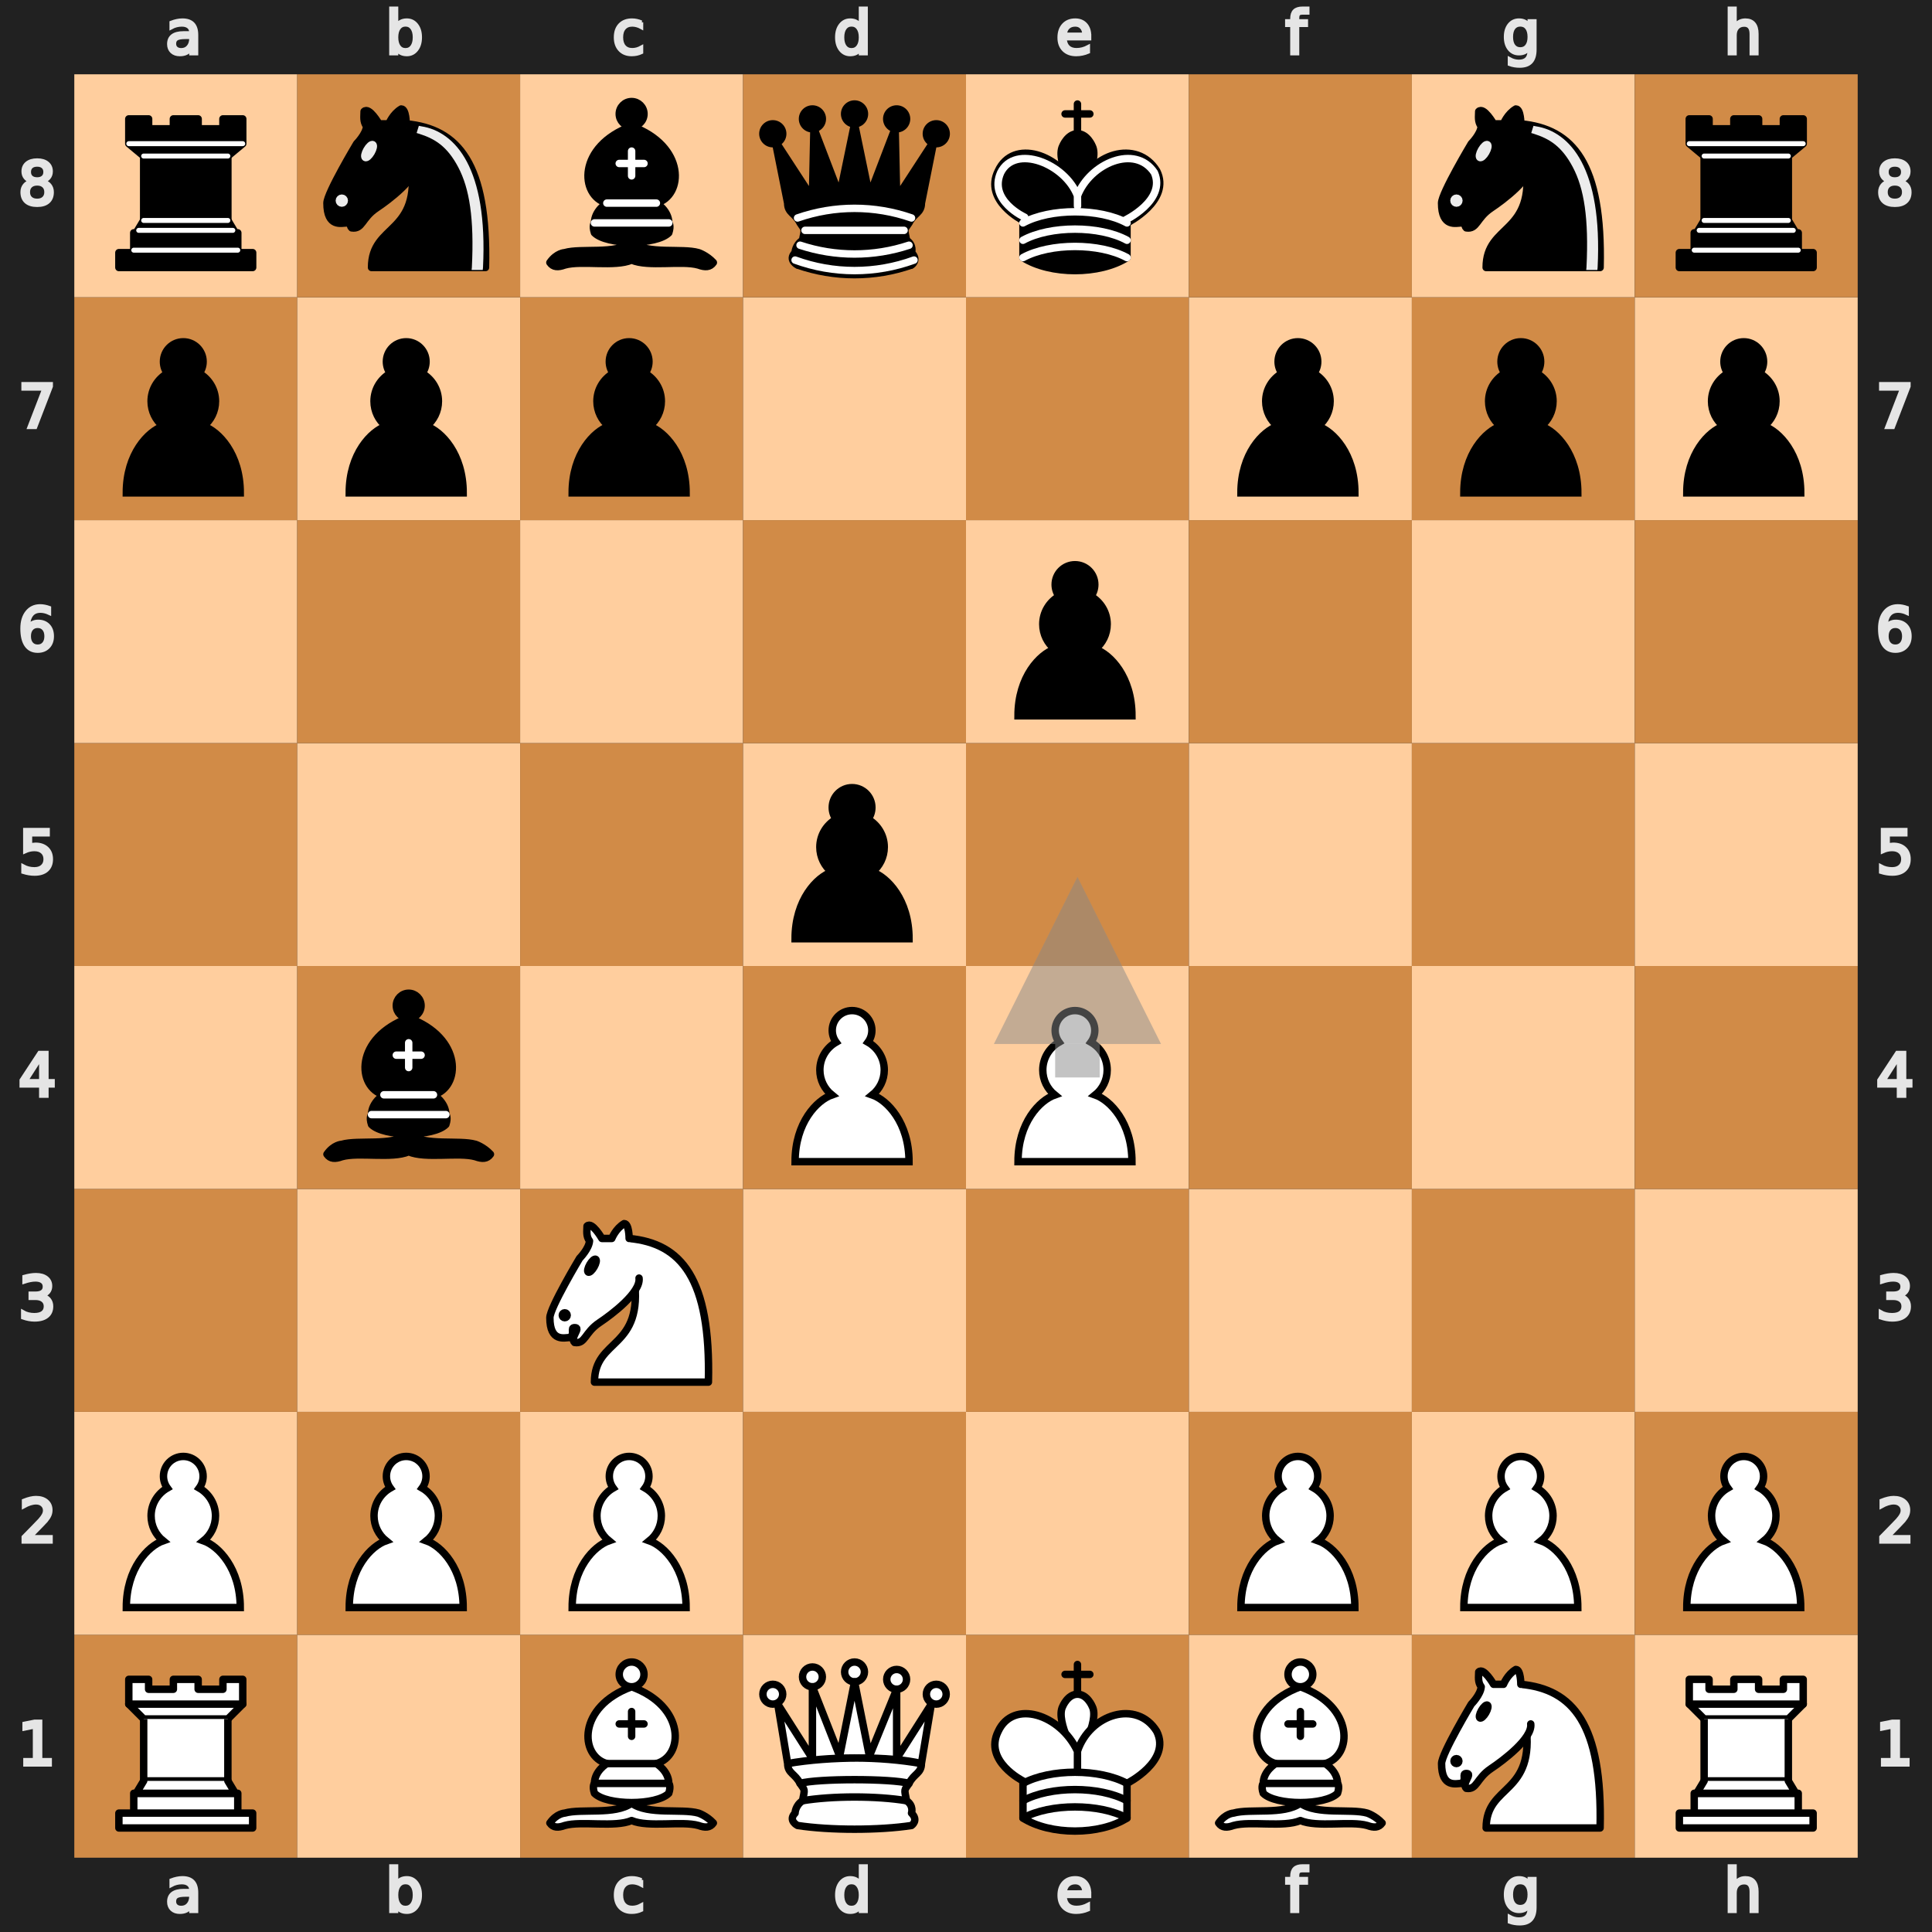
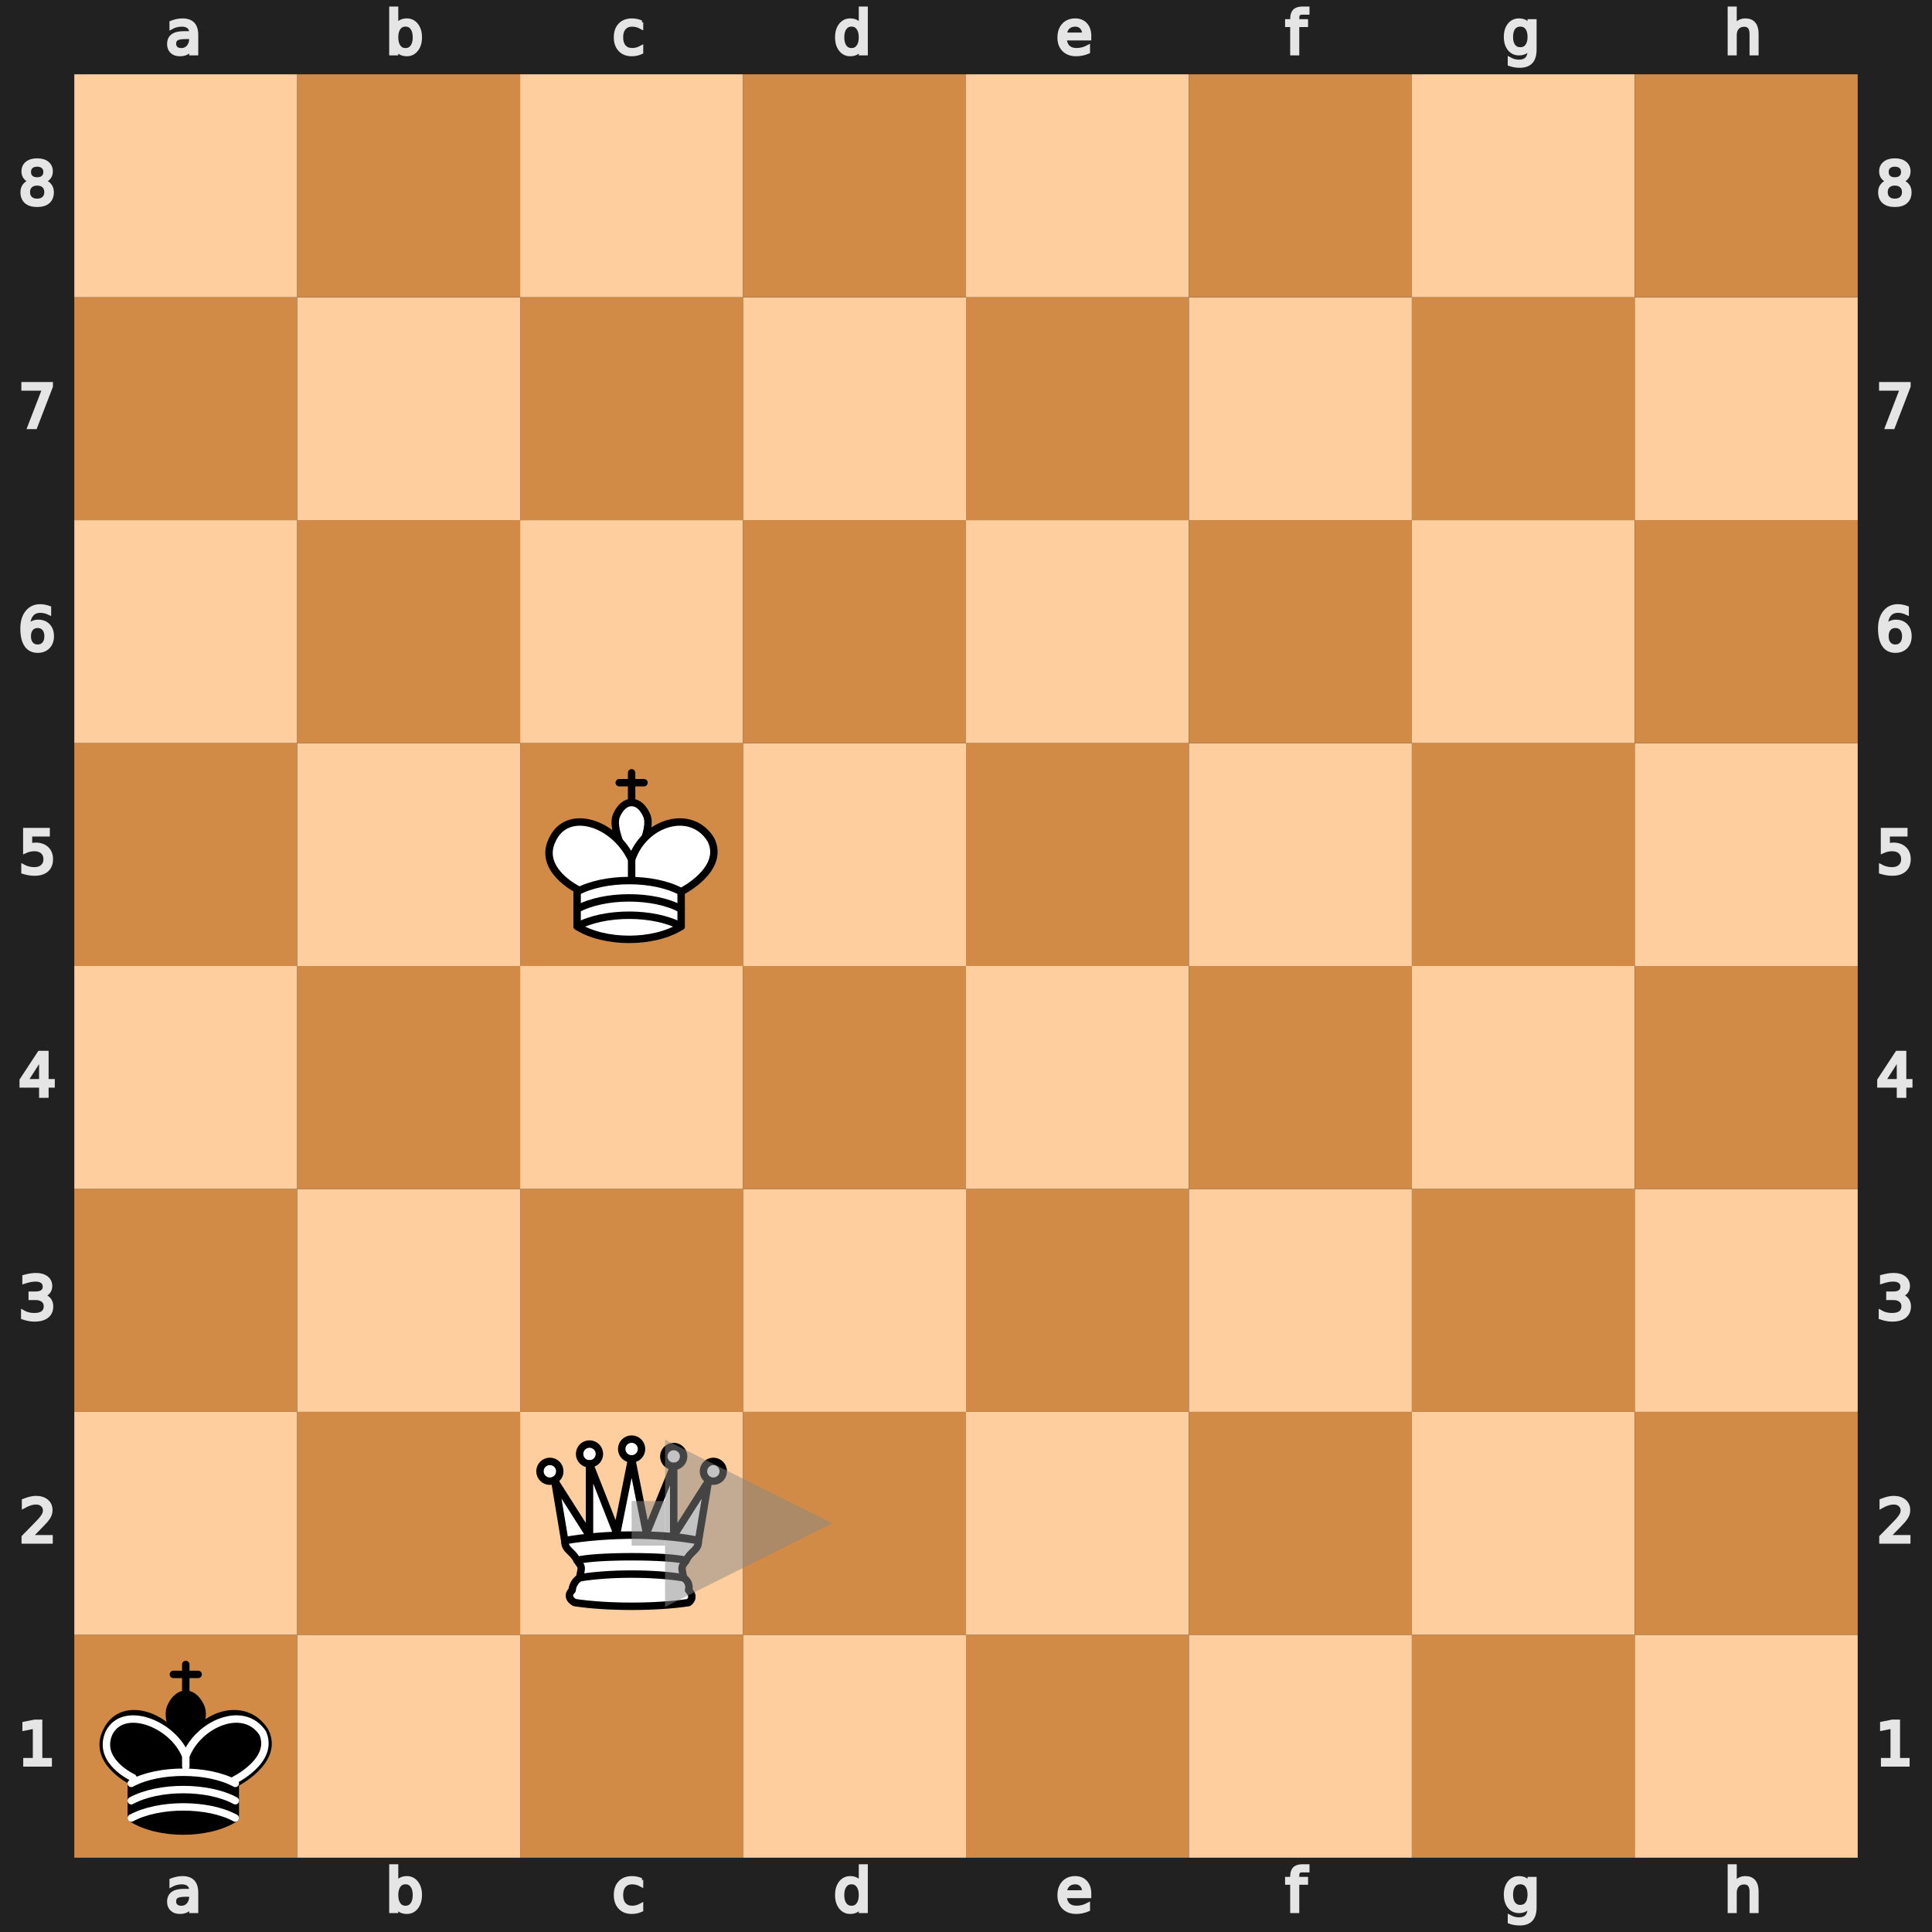
<svg xmlns="http://www.w3.org/2000/svg" xmlns:xlink="http://www.w3.org/1999/xlink" version="1.1" viewBox="0 0 390 390" width="700" height="700">
  <defs>
-     <g id="white-pawn" class="white pawn">
-       <path d="M22 9c-2.21 0-4 1.79-4 4 0 .89.29 1.71.78 2.38-1.95 1.12-3.28 3.21-3.28 5.62 0 2.03.94 3.84 2.41 5.03-3 1.06-7.41 5.55-7.41 13.47h23c0-7.92-4.41-12.41-7.41-13.47 1.47-1.19 2.41-3 2.41-5.03 0-2.41-1.33-4.5-3.28-5.62.49-.67.78-1.49.78-2.38 0-2.21-1.79-4-4-4z" fill="#fff" stroke="#000" stroke-width="1.5" stroke-linecap="round" />
-     </g>
-     <g id="white-knight" class="white knight" fill="none" fill-rule="evenodd" stroke="#000" stroke-width="1.5" stroke-linecap="round" stroke-linejoin="round">
-       <path d="M 22,10 C 32.5,11 38.5,18 38,39 L 15,39 C 15,30 25,32.5 23,18" style="fill:#ffffff; stroke:#000000;" />
-       <path d="M 24,18 C 24.38,20.91 18.45,25.37 16,27 C 13,29 13.18,31.34 11,31 C 9.958,30.06 12.41,27.96 11,28 C 10,28 11.19,29.23 10,30 C 9,30 5.997,31 6,26 C 6,24 12,14 12,14 C 12,14 13.89,12.1 14,10.5 C 13.27,9.506 13.5,8.5 13.5,7.5 C 14.5,6.5 16.5,10 16.5,10 L 18.5,10 C 18.5,10 19.28,8.008 21,7 C 22,7 22,10 22,10" style="fill:#ffffff; stroke:#000000;" />
-       <path d="M 9.5 25.5 A 0.5 0.5 0 1 1 8.5,25.5 A 0.5 0.5 0 1 1 9.5 25.5 z" style="fill:#000000; stroke:#000000;" />
-       <path d="M 15 15.5 A 0.5 1.5 0 1 1 14,15.5 A 0.5 1.5 0 1 1 15 15.5 z" transform="matrix(0.866,0.5,-0.5,0.866,9.693,-5.173)" style="fill:#000000; stroke:#000000;" />
-     </g>
-     <g id="white-bishop" class="white bishop" fill="none" fill-rule="evenodd" stroke="#000" stroke-width="1.5" stroke-linecap="round" stroke-linejoin="round">
-       <g fill="#fff" stroke-linecap="butt">
-         <path d="M9 36c3.39-.97 10.11.43 13.5-2 3.39 2.43 10.11 1.03 13.5 2 0 0 1.65.54 3 2-.68.97-1.65.99-3 .5-3.39-.97-10.11.46-13.5-1-3.39 1.46-10.11.03-13.5 1-1.354.49-2.323.47-3-.5 1.354-1.94 3-2 3-2zM15 32c2.5 2.5 12.5 2.5 15 0 .5-1.5 0-2 0-2 0-2.5-2.5-4-2.5-4 5.5-1.5 6-11.5-5-15.5-11 4-10.5 14-5 15.5 0 0-2.5 1.5-2.5 4 0 0-.5.5 0 2zM25 8a2.5 2.5 0 1 1-5 0 2.5 2.5 0 1 1 5 0z" />
-       </g>
-       <path d="M17.5 26h10M15 30h15m-7.5-14.5v5M20 18h5" stroke-linejoin="miter" />
-     </g>
-     <g id="white-rook" class="white rook" fill="#fff" fill-rule="evenodd" stroke="#000" stroke-width="1.5" stroke-linecap="round" stroke-linejoin="round">
-       <path d="M9 39h27v-3H9v3zM12 36v-4h21v4H12zM11 14V9h4v2h5V9h5v2h5V9h4v5" stroke-linecap="butt" />
-       <path d="M34 14l-3 3H14l-3-3" />
-       <path d="M31 17v12.5H14V17" stroke-linecap="butt" stroke-linejoin="miter" />
-       <path d="M31 29.5l1.5 2.5h-20l1.5-2.5" />
-       <path d="M11 14h23" fill="none" stroke-linejoin="miter" />
-     </g>
    <g id="white-queen" class="white queen" fill="#fff" fill-rule="evenodd" stroke="#000" stroke-width="1.5" stroke-linecap="round" stroke-linejoin="round">
      <path d="M8 12a2 2 0 1 1-4 0 2 2 0 1 1 4 0zM24.5 7.5a2 2 0 1 1-4 0 2 2 0 1 1 4 0zM41 12a2 2 0 1 1-4 0 2 2 0 1 1 4 0zM16 8.5a2 2 0 1 1-4 0 2 2 0 1 1 4 0zM33 9a2 2 0 1 1-4 0 2 2 0 1 1 4 0z" />
      <path d="M9 26c8.5-1.5 21-1.5 27 0l2-12-7 11V11l-5.5 13.5-3-15-3 15-5.5-14V25L7 14l2 12zM9 26c0 2 1.5 2 2.5 4 1 1.5 1 1 .5 3.5-1.5 1-1.5 2.5-1.5 2.5-1.5 1.5.5 2.5.5 2.5 6.5 1 16.5 1 23 0 0 0 1.5-1 0-2.5 0 0 .5-1.5-1-2.5-.5-2.5-.5-2 .5-3.5 1-2 2.5-2 2.5-4-8.5-1.5-18.5-1.5-27 0z" stroke-linecap="butt" />
      <path d="M11.5 30c3.5-1 18.5-1 22 0M12 33.5c6-1 15-1 21 0" fill="none" />
    </g>
    <g id="white-king" class="white king" fill="none" fill-rule="evenodd" stroke="#000" stroke-width="1.5" stroke-linecap="round" stroke-linejoin="round">
      <path d="M22.5 11.63V6M20 8h5" stroke-linejoin="miter" />
      <path d="M22.5 25s4.5-7.5 3-10.5c0 0-1-2.5-3-2.5s-3 2.5-3 2.5c-1.5 3 3 10.5 3 10.5" fill="#fff" stroke-linecap="butt" stroke-linejoin="miter" />
      <path d="M11.5 37c5.5 3.5 15.5 3.5 21 0v-7s9-4.5 6-10.5c-4-6.5-13.5-3.5-16 4V27v-3.5c-3.5-7.5-13-10.5-16-4-3 6 5 10 5 10V37z" fill="#fff" />
      <path d="M11.5 30c5.5-3 15.5-3 21 0m-21 3.5c5.5-3 15.5-3 21 0m-21 3.5c5.5-3 15.5-3 21 0" />
    </g>
-     <g id="black-pawn" class="black pawn">
-       <path d="M22 9c-2.21 0-4 1.79-4 4 0 .89.29 1.71.78 2.38-1.95 1.12-3.28 3.21-3.28 5.62 0 2.03.94 3.84 2.41 5.03-3 1.06-7.41 5.55-7.41 13.47h23c0-7.92-4.41-12.41-7.41-13.47 1.47-1.19 2.41-3 2.41-5.03 0-2.41-1.33-4.5-3.28-5.62.49-.67.78-1.49.78-2.38 0-2.21-1.79-4-4-4z" stroke="#000" stroke-width="1.5" stroke-linecap="round" />
-     </g>
-     <g id="black-knight" class="black knight" fill="none" fill-rule="evenodd" stroke="#000" stroke-width="1.5" stroke-linecap="round" stroke-linejoin="round">
-       <path d="M 22,10 C 32.5,11 38.5,18 38,39 L 15,39 C 15,30 25,32.5 23,18" style="fill:#000000; stroke:#000000;" />
-       <path d="M 24,18 C 24.38,20.91 18.45,25.37 16,27 C 13,29 13.18,31.34 11,31 C 9.958,30.06 12.41,27.96 11,28 C 10,28 11.19,29.23 10,30 C 9,30 5.997,31 6,26 C 6,24 12,14 12,14 C 12,14 13.89,12.1 14,10.5 C 13.27,9.506 13.5,8.5 13.5,7.5 C 14.5,6.5 16.5,10 16.5,10 L 18.5,10 C 18.5,10 19.28,8.008 21,7 C 22,7 22,10 22,10" style="fill:#000000; stroke:#000000;" />
-       <path d="M 9.5 25.5 A 0.5 0.5 0 1 1 8.5,25.5 A 0.5 0.5 0 1 1 9.5 25.5 z" style="fill:#ececec; stroke:#ececec;" />
-       <path d="M 15 15.5 A 0.5 1.5 0 1 1 14,15.5 A 0.5 1.5 0 1 1 15 15.5 z" transform="matrix(0.866,0.5,-0.5,0.866,9.693,-5.173)" style="fill:#ececec; stroke:#ececec;" />
-       <path d="M 24.55,10.4 L 24.1,11.85 L 24.6,12 C 27.75,13 30.25,14.49 32.5,18.75 C 34.75,23.01 35.75,29.06 35.25,39 L 35.2,39.5 L 37.45,39.5 L 37.5,39 C 38,28.94 36.62,22.15 34.25,17.66 C 31.88,13.17 28.46,11.02 25.06,10.5 L 24.55,10.4 z " style="fill:#ececec; stroke:none;" />
-     </g>
-     <g id="black-bishop" class="black bishop" fill="none" fill-rule="evenodd" stroke="#000" stroke-width="1.5" stroke-linecap="round" stroke-linejoin="round">
-       <path d="M9 36c3.39-.97 10.11.43 13.5-2 3.39 2.43 10.11 1.03 13.5 2 0 0 1.65.54 3 2-.68.97-1.65.99-3 .5-3.39-.97-10.11.46-13.5-1-3.39 1.46-10.11.03-13.5 1-1.354.49-2.323.47-3-.5 1.354-1.94 3-2 3-2zm6-4c2.5 2.5 12.5 2.5 15 0 .5-1.5 0-2 0-2 0-2.5-2.5-4-2.5-4 5.5-1.5 6-11.5-5-15.5-11 4-10.5 14-5 15.5 0 0-2.5 1.5-2.5 4 0 0-.5.5 0 2zM25 8a2.5 2.5 0 1 1-5 0 2.5 2.5 0 1 1 5 0z" fill="#000" stroke-linecap="butt" />
-       <path d="M17.5 26h10M15 30h15m-7.5-14.5v5M20 18h5" stroke="#fff" stroke-linejoin="miter" />
-     </g>
-     <g id="black-rook" class="black rook" fill="#000" fill-rule="evenodd" stroke="#000" stroke-width="1.5" stroke-linecap="round" stroke-linejoin="round">
-       <path d="M9 39h27v-3H9v3zM12.5 32l1.5-2.5h17l1.5 2.5h-20zM12 36v-4h21v4H12z" stroke-linecap="butt" />
-       <path d="M14 29.5v-13h17v13H14z" stroke-linecap="butt" stroke-linejoin="miter" />
-       <path d="M14 16.5L11 14h23l-3 2.5H14zM11 14V9h4v2h5V9h5v2h5V9h4v5H11z" stroke-linecap="butt" />
-       <path d="M12 35.5h21M13 31.5h19M14 29.5h17M14 16.5h17M11 14h23" fill="none" stroke="#fff" stroke-width="1" stroke-linejoin="miter" />
-     </g>
-     <g id="black-queen" class="black queen" fill="#000" fill-rule="evenodd" stroke="#000" stroke-width="1.5" stroke-linecap="round" stroke-linejoin="round">
-       <g fill="#000" stroke="none">
-         <circle cx="6" cy="12" r="2.75" />
-         <circle cx="14" cy="9" r="2.75" />
-         <circle cx="22.5" cy="8" r="2.75" />
-         <circle cx="31" cy="9" r="2.75" />
-         <circle cx="39" cy="12" r="2.75" />
-       </g>
-       <path d="M9 26c8.5-1.5 21-1.5 27 0l2.5-12.5L31 25l-.3-14.1-5.2 13.6-3-14.5-3 14.5-5.2-13.6L14 25 6.5 13.5 9 26zM9 26c0 2 1.5 2 2.5 4 1 1.5 1 1 .5 3.5-1.5 1-1.5 2.5-1.5 2.5-1.5 1.5.5 2.5.5 2.5 6.5 1 16.5 1 23 0 0 0 1.5-1 0-2.5 0 0 .5-1.5-1-2.5-.5-2.5-.5-2 .5-3.5 1-2 2.5-2 2.5-4-8.5-1.5-18.5-1.5-27 0z" stroke-linecap="butt" />
-       <path d="M11 38.5a35 35 1 0 0 23 0" fill="none" stroke-linecap="butt" />
-       <path d="M11 29a35 35 1 0 1 23 0M12.5 31.5h20M11.5 34.5a35 35 1 0 0 22 0M10.5 37.5a35 35 1 0 0 24 0" fill="none" stroke="#fff" />
-     </g>
    <g id="black-king" class="black king" fill="none" fill-rule="evenodd" stroke="#000" stroke-width="1.5" stroke-linecap="round" stroke-linejoin="round">
      <path d="M22.5 11.63V6" stroke-linejoin="miter" />
      <path d="M22.5 25s4.5-7.5 3-10.5c0 0-1-2.5-3-2.5s-3 2.5-3 2.5c-1.5 3 3 10.5 3 10.5" fill="#000" stroke-linecap="butt" stroke-linejoin="miter" />
      <path d="M11.5 37c5.5 3.5 15.5 3.5 21 0v-7s9-4.5 6-10.5c-4-6.5-13.5-3.5-16 4V27v-3.5c-3.5-7.5-13-10.5-16-4-3 6 5 10 5 10V37z" fill="#000" />
      <path d="M20 8h5" stroke-linejoin="miter" />
      <path d="M32 29.5s8.5-4 6.03-9.65C34.15 14 25 18 22.5 24.5l.01 2.1-.01-2.1C20 18 9.906 14 6.997 19.85c-2.497 5.65 4.853 9 4.853 9M11.5 30c5.5-3 15.5-3 21 0m-21 3.5c5.5-3 15.5-3 21 0m-21 3.5c5.5-3 15.5-3 21 0" stroke="#fff" />
    </g>
  </defs>
  <rect x="0" y="0" width="390" height="390" fill="#212121" />
  <rect x="15" y="330" width="45" height="45" class="square dark a1" stroke="none" fill="#d18b47" />
-   <use xlink:href="#white-rook" transform="translate(15, 330)" />
+   <use xlink:href="#black-king" transform="translate(15, 330)" />
  <rect x="60" y="330" width="45" height="45" class="square light b1" stroke="none" fill="#ffce9e" />
  <rect x="105" y="330" width="45" height="45" class="square dark c1" stroke="none" fill="#d18b47" />
-   <use xlink:href="#white-bishop" transform="translate(105, 330)" />
  <rect x="150" y="330" width="45" height="45" class="square light d1" stroke="none" fill="#ffce9e" />
-   <use xlink:href="#white-queen" transform="translate(150, 330)" />
  <rect x="195" y="330" width="45" height="45" class="square dark e1" stroke="none" fill="#d18b47" />
-   <use xlink:href="#white-king" transform="translate(195, 330)" />
  <rect x="240" y="330" width="45" height="45" class="square light f1" stroke="none" fill="#ffce9e" />
-   <use xlink:href="#white-bishop" transform="translate(240, 330)" />
  <rect x="285" y="330" width="45" height="45" class="square dark g1" stroke="none" fill="#d18b47" />
-   <use xlink:href="#white-knight" transform="translate(285, 330)" />
  <rect x="330" y="330" width="45" height="45" class="square light h1" stroke="none" fill="#ffce9e" />
-   <use xlink:href="#white-rook" transform="translate(330, 330)" />
  <rect x="15" y="285" width="45" height="45" class="square light a2" stroke="none" fill="#ffce9e" />
-   <use xlink:href="#white-pawn" transform="translate(15, 285)" />
  <rect x="60" y="285" width="45" height="45" class="square dark b2" stroke="none" fill="#d18b47" />
-   <use xlink:href="#white-pawn" transform="translate(60, 285)" />
  <rect x="105" y="285" width="45" height="45" class="square light c2" stroke="none" fill="#ffce9e" />
-   <use xlink:href="#white-pawn" transform="translate(105, 285)" />
+   <use xlink:href="#white-queen" transform="translate(105, 285)" />
  <rect x="150" y="285" width="45" height="45" class="square dark d2" stroke="none" fill="#d18b47" />
  <rect x="195" y="285" width="45" height="45" class="square light e2" stroke="none" fill="#ffce9e" />
  <rect x="240" y="285" width="45" height="45" class="square dark f2" stroke="none" fill="#d18b47" />
-   <use xlink:href="#white-pawn" transform="translate(240, 285)" />
  <rect x="285" y="285" width="45" height="45" class="square light g2" stroke="none" fill="#ffce9e" />
-   <use xlink:href="#white-pawn" transform="translate(285, 285)" />
  <rect x="330" y="285" width="45" height="45" class="square dark h2" stroke="none" fill="#d18b47" />
-   <use xlink:href="#white-pawn" transform="translate(330, 285)" />
  <rect x="15" y="240" width="45" height="45" class="square dark a3" stroke="none" fill="#d18b47" />
  <rect x="60" y="240" width="45" height="45" class="square light b3" stroke="none" fill="#ffce9e" />
  <rect x="105" y="240" width="45" height="45" class="square dark c3" stroke="none" fill="#d18b47" />
-   <use xlink:href="#white-knight" transform="translate(105, 240)" />
  <rect x="150" y="240" width="45" height="45" class="square light d3" stroke="none" fill="#ffce9e" />
  <rect x="195" y="240" width="45" height="45" class="square dark e3" stroke="none" fill="#d18b47" />
  <rect x="240" y="240" width="45" height="45" class="square light f3" stroke="none" fill="#ffce9e" />
  <rect x="285" y="240" width="45" height="45" class="square dark g3" stroke="none" fill="#d18b47" />
  <rect x="330" y="240" width="45" height="45" class="square light h3" stroke="none" fill="#ffce9e" />
  <rect x="15" y="195" width="45" height="45" class="square light a4" stroke="none" fill="#ffce9e" />
  <rect x="60" y="195" width="45" height="45" class="square dark b4" stroke="none" fill="#d18b47" />
-   <use xlink:href="#black-bishop" transform="translate(60, 195)" />
  <rect x="105" y="195" width="45" height="45" class="square light c4" stroke="none" fill="#ffce9e" />
  <rect x="150" y="195" width="45" height="45" class="square dark d4" stroke="none" fill="#d18b47" />
-   <use xlink:href="#white-pawn" transform="translate(150, 195)" />
  <rect x="195" y="195" width="45" height="45" class="square light e4" stroke="none" fill="#ffce9e" />
-   <use xlink:href="#white-pawn" transform="translate(195, 195)" />
  <rect x="240" y="195" width="45" height="45" class="square dark f4" stroke="none" fill="#d18b47" />
  <rect x="285" y="195" width="45" height="45" class="square light g4" stroke="none" fill="#ffce9e" />
  <rect x="330" y="195" width="45" height="45" class="square dark h4" stroke="none" fill="#d18b47" />
  <rect x="15" y="150" width="45" height="45" class="square dark a5" stroke="none" fill="#d18b47" />
  <rect x="60" y="150" width="45" height="45" class="square light b5" stroke="none" fill="#ffce9e" />
  <rect x="105" y="150" width="45" height="45" class="square dark c5" stroke="none" fill="#d18b47" />
+   <use xlink:href="#white-king" transform="translate(105, 150)" />
  <rect x="150" y="150" width="45" height="45" class="square light d5" stroke="none" fill="#ffce9e" />
-   <use xlink:href="#black-pawn" transform="translate(150, 150)" />
  <rect x="195" y="150" width="45" height="45" class="square dark e5" stroke="none" fill="#d18b47" />
  <rect x="240" y="150" width="45" height="45" class="square light f5" stroke="none" fill="#ffce9e" />
  <rect x="285" y="150" width="45" height="45" class="square dark g5" stroke="none" fill="#d18b47" />
  <rect x="330" y="150" width="45" height="45" class="square light h5" stroke="none" fill="#ffce9e" />
  <rect x="15" y="105" width="45" height="45" class="square light a6" stroke="none" fill="#ffce9e" />
  <rect x="60" y="105" width="45" height="45" class="square dark b6" stroke="none" fill="#d18b47" />
  <rect x="105" y="105" width="45" height="45" class="square light c6" stroke="none" fill="#ffce9e" />
  <rect x="150" y="105" width="45" height="45" class="square dark d6" stroke="none" fill="#d18b47" />
  <rect x="195" y="105" width="45" height="45" class="square light e6" stroke="none" fill="#ffce9e" />
-   <use xlink:href="#black-pawn" transform="translate(195, 105)" />
  <rect x="240" y="105" width="45" height="45" class="square dark f6" stroke="none" fill="#d18b47" />
  <rect x="285" y="105" width="45" height="45" class="square light g6" stroke="none" fill="#ffce9e" />
  <rect x="330" y="105" width="45" height="45" class="square dark h6" stroke="none" fill="#d18b47" />
  <rect x="15" y="60" width="45" height="45" class="square dark a7" stroke="none" fill="#d18b47" />
-   <use xlink:href="#black-pawn" transform="translate(15, 60)" />
  <rect x="60" y="60" width="45" height="45" class="square light b7" stroke="none" fill="#ffce9e" />
-   <use xlink:href="#black-pawn" transform="translate(60, 60)" />
  <rect x="105" y="60" width="45" height="45" class="square dark c7" stroke="none" fill="#d18b47" />
-   <use xlink:href="#black-pawn" transform="translate(105, 60)" />
  <rect x="150" y="60" width="45" height="45" class="square light d7" stroke="none" fill="#ffce9e" />
  <rect x="195" y="60" width="45" height="45" class="square dark e7" stroke="none" fill="#d18b47" />
  <rect x="240" y="60" width="45" height="45" class="square light f7" stroke="none" fill="#ffce9e" />
-   <use xlink:href="#black-pawn" transform="translate(240, 60)" />
  <rect x="285" y="60" width="45" height="45" class="square dark g7" stroke="none" fill="#d18b47" />
-   <use xlink:href="#black-pawn" transform="translate(285, 60)" />
  <rect x="330" y="60" width="45" height="45" class="square light h7" stroke="none" fill="#ffce9e" />
-   <use xlink:href="#black-pawn" transform="translate(330, 60)" />
  <rect x="15" y="15" width="45" height="45" class="square light a8" stroke="none" fill="#ffce9e" />
-   <use xlink:href="#black-rook" transform="translate(15, 15)" />
  <rect x="60" y="15" width="45" height="45" class="square dark b8" stroke="none" fill="#d18b47" />
-   <use xlink:href="#black-knight" transform="translate(60, 15)" />
  <rect x="105" y="15" width="45" height="45" class="square light c8" stroke="none" fill="#ffce9e" />
-   <use xlink:href="#black-bishop" transform="translate(105, 15)" />
  <rect x="150" y="15" width="45" height="45" class="square dark d8" stroke="none" fill="#d18b47" />
-   <use xlink:href="#black-queen" transform="translate(150, 15)" />
  <rect x="195" y="15" width="45" height="45" class="square light e8" stroke="none" fill="#ffce9e" />
-   <use xlink:href="#black-king" transform="translate(195, 15)" />
  <rect x="240" y="15" width="45" height="45" class="square dark f8" stroke="none" fill="#d18b47" />
  <rect x="285" y="15" width="45" height="45" class="square light g8" stroke="none" fill="#ffce9e" />
-   <use xlink:href="#black-knight" transform="translate(285, 15)" />
  <rect x="330" y="15" width="45" height="45" class="square dark h8" stroke="none" fill="#d18b47" />
-   <use xlink:href="#black-rook" transform="translate(330, 15)" />
  <g transform="translate(20, 0) scale(0.75, 0.75)" fill="#e5e5e5" stroke="#e5e5e5">
    <path d="M23.328 10.016q-1.742 0-2.414.398-.672.398-.672 1.36 0 .765.5 1.218.508.445 1.375.445 1.196 0 1.914-.843.727-.852.727-2.258v-.32zm2.867-.594v4.992h-1.437v-1.328q-.492.797-1.227 1.18-.734.375-1.797.375-1.343 0-2.14-.75-.79-.758-.79-2.024 0-1.476.985-2.226.992-.75 2.953-.75h2.016V8.75q0-.992-.656-1.531-.649-.547-1.829-.547-.75 0-1.46.18-.711.18-1.368.539V6.062q.79-.304 1.532-.453.742-.156 1.445-.156 1.898 0 2.836.984.937.985.937 2.985z" />
  </g>
  <g transform="translate(20, 375) scale(0.75, 0.75)" fill="#e5e5e5" stroke="#e5e5e5">
    <path d="M23.328 10.016q-1.742 0-2.414.398-.672.398-.672 1.36 0 .765.5 1.218.508.445 1.375.445 1.196 0 1.914-.843.727-.852.727-2.258v-.32zm2.867-.594v4.992h-1.437v-1.328q-.492.797-1.227 1.18-.734.375-1.797.375-1.343 0-2.14-.75-.79-.758-.79-2.024 0-1.476.985-2.226.992-.75 2.953-.75h2.016V8.75q0-.992-.656-1.531-.649-.547-1.829-.547-.75 0-1.46.18-.711.18-1.368.539V6.062q.79-.304 1.532-.453.742-.156 1.445-.156 1.898 0 2.836.984.937.985.937 2.985z" />
  </g>
  <g transform="translate(65, 0) scale(0.75, 0.75)" fill="#e5e5e5" stroke="#e5e5e5">
    <path d="M24.922 10.047q0-1.586-.656-2.485-.649-.906-1.79-.906-1.14 0-1.796.906-.649.899-.649 2.485 0 1.586.649 2.492.656.898 1.797.898 1.14 0 1.789-.898.656-.906.656-2.492zm-4.89-3.055q.452-.781 1.14-1.156.695-.383 1.656-.383 1.594 0 2.586 1.266 1 1.265 1 3.328 0 2.062-1 3.328-.992 1.266-2.586 1.266-.96 0-1.656-.375-.688-.383-1.14-1.164v1.312h-1.446V2.258h1.445z" />
  </g>
  <g transform="translate(65, 375) scale(0.75, 0.75)" fill="#e5e5e5" stroke="#e5e5e5">
    <path d="M24.922 10.047q0-1.586-.656-2.485-.649-.906-1.79-.906-1.14 0-1.796.906-.649.899-.649 2.485 0 1.586.649 2.492.656.898 1.797.898 1.14 0 1.789-.898.656-.906.656-2.492zm-4.89-3.055q.452-.781 1.14-1.156.695-.383 1.656-.383 1.594 0 2.586 1.266 1 1.265 1 3.328 0 2.062-1 3.328-.992 1.266-2.586 1.266-.96 0-1.656-.375-.688-.383-1.14-1.164v1.312h-1.446V2.258h1.445z" />
  </g>
  <g transform="translate(110, 0) scale(0.75, 0.75)" fill="#e5e5e5" stroke="#e5e5e5">
    <path d="M25.96 6v1.344q-.608-.336-1.226-.5-.609-.172-1.234-.172-1.398 0-2.172.89-.773.883-.773 2.485 0 1.601.773 2.492.774.883 2.172.883.625 0 1.234-.164.618-.172 1.227-.508v1.328q-.602.281-1.25.422-.64.14-1.367.14-1.977 0-3.14-1.242-1.165-1.242-1.165-3.351 0-2.14 1.172-3.367 1.18-1.227 3.227-1.227.664 0 1.296.14.633.134 1.227.407z" />
  </g>
  <g transform="translate(110, 375) scale(0.75, 0.75)" fill="#e5e5e5" stroke="#e5e5e5">
    <path d="M25.96 6v1.344q-.608-.336-1.226-.5-.609-.172-1.234-.172-1.398 0-2.172.89-.773.883-.773 2.485 0 1.601.773 2.492.774.883 2.172.883.625 0 1.234-.164.618-.172 1.227-.508v1.328q-.602.281-1.25.422-.64.14-1.367.14-1.977 0-3.14-1.242-1.165-1.242-1.165-3.351 0-2.14 1.172-3.367 1.18-1.227 3.227-1.227.664 0 1.296.14.633.134 1.227.407z" />
  </g>
  <g transform="translate(155, 0) scale(0.75, 0.75)" fill="#e5e5e5" stroke="#e5e5e5">
    <path d="M24.973 6.992V2.258h1.437v12.156h-1.437v-1.312q-.453.78-1.149 1.164-.687.375-1.656.375-1.586 0-2.586-1.266-.992-1.266-.992-3.328 0-2.063.992-3.328 1-1.266 2.586-1.266.969 0 1.656.383.696.375 1.149 1.156zm-4.899 3.055q0 1.586.649 2.492.656.898 1.797.898 1.14 0 1.796-.898.657-.906.657-2.492 0-1.586-.657-2.485-.656-.906-1.796-.906-1.141 0-1.797.906-.649.899-.649 2.485z" />
  </g>
  <g transform="translate(155, 375) scale(0.75, 0.75)" fill="#e5e5e5" stroke="#e5e5e5">
    <path d="M24.973 6.992V2.258h1.437v12.156h-1.437v-1.312q-.453.78-1.149 1.164-.687.375-1.656.375-1.586 0-2.586-1.266-.992-1.266-.992-3.328 0-2.063.992-3.328 1-1.266 2.586-1.266.969 0 1.656.383.696.375 1.149 1.156zm-4.899 3.055q0 1.586.649 2.492.656.898 1.797.898 1.14 0 1.796-.898.657-.906.657-2.492 0-1.586-.657-2.485-.656-.906-1.796-.906-1.141 0-1.797.906-.649.899-.649 2.485z" />
  </g>
  <g transform="translate(200, 0) scale(0.75, 0.75)" fill="#e5e5e5" stroke="#e5e5e5">
    <path d="M26.555 9.68v.703h-6.61q.094 1.484.89 2.265.806.774 2.235.774.828 0 1.602-.203.781-.203 1.547-.61v1.36q-.774.328-1.586.5-.813.172-1.649.172-2.093 0-3.32-1.22-1.219-1.218-1.219-3.296 0-2.148 1.157-3.406 1.164-1.266 3.132-1.266 1.766 0 2.79 1.14 1.03 1.134 1.03 3.087zm-1.438-.422q-.015-1.18-.664-1.883-.64-.703-1.703-.703-1.203 0-1.93.68-.718.68-.828 1.914z" />
  </g>
  <g transform="translate(200, 375) scale(0.75, 0.75)" fill="#e5e5e5" stroke="#e5e5e5">
    <path d="M26.555 9.68v.703h-6.61q.094 1.484.89 2.265.806.774 2.235.774.828 0 1.602-.203.781-.203 1.547-.61v1.36q-.774.328-1.586.5-.813.172-1.649.172-2.093 0-3.32-1.22-1.219-1.218-1.219-3.296 0-2.148 1.157-3.406 1.164-1.266 3.132-1.266 1.766 0 2.79 1.14 1.03 1.134 1.03 3.087zm-1.438-.422q-.015-1.18-.664-1.883-.64-.703-1.703-.703-1.203 0-1.93.68-.718.68-.828 1.914z" />
  </g>
  <g transform="translate(245, 0) scale(0.75, 0.75)" fill="#e5e5e5" stroke="#e5e5e5">
    <path d="M25.285 2.258v1.195H23.91q-.773 0-1.078.313-.297.312-.297 1.125v.773h2.367v1.117h-2.367v7.633H21.09V6.781h-1.375V5.664h1.375v-.61q0-1.46.68-2.124.68-.672 2.156-.672z" />
  </g>
  <g transform="translate(245, 375) scale(0.75, 0.75)" fill="#e5e5e5" stroke="#e5e5e5">
    <path d="M25.285 2.258v1.195H23.91q-.773 0-1.078.313-.297.312-.297 1.125v.773h2.367v1.117h-2.367v7.633H21.09V6.781h-1.375V5.664h1.375v-.61q0-1.46.68-2.124.68-.672 2.156-.672z" />
  </g>
  <g transform="translate(290, 0) scale(0.75, 0.75)" fill="#e5e5e5" stroke="#e5e5e5">
    <path d="M24.973 9.937q0-1.562-.649-2.421-.64-.86-1.804-.86-1.157 0-1.805.86-.64.859-.64 2.421 0 1.555.64 2.415.648.859 1.805.859 1.164 0 1.804-.86.649-.859.649-2.414zm1.437 3.391q0 2.234-.992 3.32-.992 1.094-3.04 1.094-.757 0-1.429-.117-.672-.11-1.304-.344v-1.398q.632.344 1.25.508.617.164 1.257.164 1.414 0 2.118-.743.703-.734.703-2.226v-.711q-.446.773-1.141 1.156-.695.383-1.664.383-1.61 0-2.594-1.227-.984-1.226-.984-3.25 0-2.03.984-3.257.985-1.227 2.594-1.227.969 0 1.664.383t1.14 1.156V5.664h1.438z" />
  </g>
  <g transform="translate(290, 375) scale(0.75, 0.75)" fill="#e5e5e5" stroke="#e5e5e5">
    <path d="M24.973 9.937q0-1.562-.649-2.421-.64-.86-1.804-.86-1.157 0-1.805.86-.64.859-.64 2.421 0 1.555.64 2.415.648.859 1.805.859 1.164 0 1.804-.86.649-.859.649-2.414zm1.437 3.391q0 2.234-.992 3.32-.992 1.094-3.04 1.094-.757 0-1.429-.117-.672-.11-1.304-.344v-1.398q.632.344 1.25.508.617.164 1.257.164 1.414 0 2.118-.743.703-.734.703-2.226v-.711q-.446.773-1.141 1.156-.695.383-1.664.383-1.61 0-2.594-1.227-.984-1.226-.984-3.25 0-2.03.984-3.257.985-1.227 2.594-1.227.969 0 1.664.383t1.14 1.156V5.664h1.438z" />
  </g>
  <g transform="translate(335, 0) scale(0.75, 0.75)" fill="#e5e5e5" stroke="#e5e5e5">
    <path d="M26.164 9.133v5.281h-1.437V9.18q0-1.243-.485-1.86-.484-.617-1.453-.617-1.164 0-1.836.742-.672.742-.672 2.024v4.945h-1.445V2.258h1.445v4.765q.516-.789 1.211-1.18.703-.39 1.617-.39 1.508 0 2.282.938.773.93.773 2.742z" />
  </g>
  <g transform="translate(335, 375) scale(0.75, 0.75)" fill="#e5e5e5" stroke="#e5e5e5">
    <path d="M26.164 9.133v5.281h-1.437V9.18q0-1.243-.485-1.86-.484-.617-1.453-.617-1.164 0-1.836.742-.672.742-.672 2.024v4.945h-1.445V2.258h1.445v4.765q.516-.789 1.211-1.18.703-.39 1.617-.39 1.508 0 2.282.938.773.93.773 2.742z" />
  </g>
  <g transform="translate(0, 335) scale(0.75, 0.75)" fill="#e5e5e5" stroke="#e5e5e5">
    <path d="M6.754 26.996h2.578v-8.898l-2.805.562v-1.437l2.79-.563h1.578v10.336h2.578v1.328h-6.72z" />
  </g>
  <g transform="translate(375, 335) scale(0.75, 0.75)" fill="#e5e5e5" stroke="#e5e5e5">
    <path d="M6.754 26.996h2.578v-8.898l-2.805.562v-1.437l2.79-.563h1.578v10.336h2.578v1.328h-6.72z" />
  </g>
  <g transform="translate(0, 290) scale(0.75, 0.75)" fill="#e5e5e5" stroke="#e5e5e5">
    <path d="M8.195 26.996h5.508v1.328H6.297v-1.328q.898-.93 2.445-2.492 1.555-1.57 1.953-2.024.758-.851 1.055-1.437.305-.594.305-1.164 0-.93-.657-1.516-.648-.586-1.695-.586-.742 0-1.57.258-.82.258-1.758.781v-1.593q.953-.383 1.781-.578.828-.196 1.516-.196 1.812 0 2.89.906 1.079.907 1.079 2.422 0 .72-.274 1.368-.265.64-.976 1.515-.196.227-1.243 1.313-1.046 1.078-2.953 3.023z" />
  </g>
  <g transform="translate(375, 290) scale(0.75, 0.75)" fill="#e5e5e5" stroke="#e5e5e5">
    <path d="M8.195 26.996h5.508v1.328H6.297v-1.328q.898-.93 2.445-2.492 1.555-1.57 1.953-2.024.758-.851 1.055-1.437.305-.594.305-1.164 0-.93-.657-1.516-.648-.586-1.695-.586-.742 0-1.57.258-.82.258-1.758.781v-1.593q.953-.383 1.781-.578.828-.196 1.516-.196 1.812 0 2.89.906 1.079.907 1.079 2.422 0 .72-.274 1.368-.265.64-.976 1.515-.196.227-1.243 1.313-1.046 1.078-2.953 3.023z" />
  </g>
  <g transform="translate(0, 245) scale(0.75, 0.75)" fill="#e5e5e5" stroke="#e5e5e5">
    <path d="M11.434 22.035q1.132.242 1.765 1.008.64.766.64 1.89 0 1.727-1.187 2.672-1.187.946-3.375.946-.734 0-1.515-.149-.774-.14-1.602-.43V26.45q.656.383 1.438.578.78.196 1.632.196 1.485 0 2.258-.586.782-.586.782-1.703 0-1.032-.727-1.61-.719-.586-2.008-.586h-1.36v-1.297h1.423q1.164 0 1.78-.46.618-.47.618-1.344 0-.899-.64-1.375-.633-.485-1.82-.485-.65 0-1.391.141-.743.14-1.633.437V16.95q.898-.25 1.68-.375.788-.125 1.484-.125 1.797 0 2.844.82 1.046.813 1.046 2.204 0 .968-.554 1.64-.555.664-1.578.922z" />
  </g>
  <g transform="translate(375, 245) scale(0.75, 0.75)" fill="#e5e5e5" stroke="#e5e5e5">
    <path d="M11.434 22.035q1.132.242 1.765 1.008.64.766.64 1.89 0 1.727-1.187 2.672-1.187.946-3.375.946-.734 0-1.515-.149-.774-.14-1.602-.43V26.45q.656.383 1.438.578.78.196 1.632.196 1.485 0 2.258-.586.782-.586.782-1.703 0-1.032-.727-1.61-.719-.586-2.008-.586h-1.36v-1.297h1.423q1.164 0 1.78-.46.618-.47.618-1.344 0-.899-.64-1.375-.633-.485-1.82-.485-.65 0-1.391.141-.743.14-1.633.437V16.95q.898-.25 1.68-.375.788-.125 1.484-.125 1.797 0 2.844.82 1.046.813 1.046 2.204 0 .968-.554 1.64-.555.664-1.578.922z" />
  </g>
  <g transform="translate(0, 200) scale(0.75, 0.75)" fill="#e5e5e5" stroke="#e5e5e5">
    <path d="M11.016 18.035L7.03 24.262h3.985zm-.414-1.375h1.984v7.602h1.664v1.312h-1.664v2.75h-1.57v-2.75H5.75v-1.523z" />
  </g>
  <g transform="translate(375, 200) scale(0.75, 0.75)" fill="#e5e5e5" stroke="#e5e5e5">
    <path d="M11.016 18.035L7.03 24.262h3.985zm-.414-1.375h1.984v7.602h1.664v1.312h-1.664v2.75h-1.57v-2.75H5.75v-1.523z" />
  </g>
  <g transform="translate(0, 155) scale(0.75, 0.75)" fill="#e5e5e5" stroke="#e5e5e5">
    <path d="M6.719 16.66h6.195v1.328h-4.75v2.86q.344-.118.688-.172.343-.063.687-.063 1.953 0 3.094 1.07 1.14 1.07 1.14 2.899 0 1.883-1.171 2.93-1.172 1.039-3.305 1.039-.735 0-1.5-.125-.758-.125-1.57-.375v-1.586q.703.383 1.453.57.75.188 1.586.188 1.351 0 2.14-.711.79-.711.79-1.93 0-1.219-.79-1.93-.789-.71-2.14-.71-.633 0-1.266.14-.625.14-1.281.438z" />
  </g>
  <g transform="translate(375, 155) scale(0.75, 0.75)" fill="#e5e5e5" stroke="#e5e5e5">
    <path d="M6.719 16.66h6.195v1.328h-4.75v2.86q.344-.118.688-.172.343-.063.687-.063 1.953 0 3.094 1.07 1.14 1.07 1.14 2.899 0 1.883-1.171 2.93-1.172 1.039-3.305 1.039-.735 0-1.5-.125-.758-.125-1.57-.375v-1.586q.703.383 1.453.57.75.188 1.586.188 1.351 0 2.14-.711.79-.711.79-1.93 0-1.219-.79-1.93-.789-.71-2.14-.71-.633 0-1.266.14-.625.14-1.281.438z" />
  </g>
  <g transform="translate(0, 110) scale(0.75, 0.75)" fill="#e5e5e5" stroke="#e5e5e5">
    <path d="M10.137 21.863q-1.063 0-1.688.727-.617.726-.617 1.992 0 1.258.617 1.992.625.727 1.688.727 1.062 0 1.68-.727.624-.734.624-1.992 0-1.266-.625-1.992-.617-.727-1.68-.727zm3.133-4.945v1.437q-.594-.28-1.204-.43-.601-.148-1.195-.148-1.562 0-2.39 1.055-.82 1.055-.938 3.188.46-.68 1.156-1.04.696-.367 1.531-.367 1.758 0 2.774 1.07 1.023 1.063 1.023 2.899 0 1.797-1.062 2.883-1.063 1.086-2.828 1.086-2.024 0-3.094-1.547-1.07-1.555-1.07-4.5 0-2.766 1.312-4.406 1.313-1.649 3.524-1.649.593 0 1.195.117.61.118 1.266.352z" />
  </g>
  <g transform="translate(375, 110) scale(0.75, 0.75)" fill="#e5e5e5" stroke="#e5e5e5">
    <path d="M10.137 21.863q-1.063 0-1.688.727-.617.726-.617 1.992 0 1.258.617 1.992.625.727 1.688.727 1.062 0 1.68-.727.624-.734.624-1.992 0-1.266-.625-1.992-.617-.727-1.68-.727zm3.133-4.945v1.437q-.594-.28-1.204-.43-.601-.148-1.195-.148-1.562 0-2.39 1.055-.82 1.055-.938 3.188.46-.68 1.156-1.04.696-.367 1.531-.367 1.758 0 2.774 1.07 1.023 1.063 1.023 2.899 0 1.797-1.062 2.883-1.063 1.086-2.828 1.086-2.024 0-3.094-1.547-1.07-1.555-1.07-4.5 0-2.766 1.312-4.406 1.313-1.649 3.524-1.649.593 0 1.195.117.61.118 1.266.352z" />
  </g>
  <g transform="translate(0, 65) scale(0.75, 0.75)" fill="#e5e5e5" stroke="#e5e5e5">
    <path d="M6.25 16.66h7.5v.672L9.516 28.324H7.867l3.985-10.336H6.25z" />
  </g>
  <g transform="translate(375, 65) scale(0.75, 0.75)" fill="#e5e5e5" stroke="#e5e5e5">
    <path d="M6.25 16.66h7.5v.672L9.516 28.324H7.867l3.985-10.336H6.25z" />
  </g>
  <g transform="translate(0, 20) scale(0.75, 0.75)" fill="#e5e5e5" stroke="#e5e5e5">
    <path d="M10 22.785q-1.125 0-1.773.602-.641.601-.641 1.656t.64 1.656q.649.602 1.774.602t1.773-.602q.649-.61.649-1.656 0-1.055-.649-1.656-.64-.602-1.773-.602zm-1.578-.672q-1.016-.25-1.586-.945-.563-.695-.563-1.695 0-1.399.993-2.211 1-.813 2.734-.813 1.742 0 2.734.813.993.812.993 2.21 0 1-.57 1.696-.563.695-1.571.945 1.14.266 1.773 1.04.641.773.641 1.89 0 1.695-1.04 2.602-1.03.906-2.96.906t-2.969-.906Q6 26.738 6 25.043q0-1.117.64-1.89.641-.774 1.782-1.04zm-.578-2.492q0 .906.562 1.414.57.508 1.594.508 1.016 0 1.586-.508.578-.508.578-1.414 0-.906-.578-1.414-.57-.508-1.586-.508-1.023 0-1.594.508-.562.508-.562 1.414z" />
  </g>
  <g transform="translate(375, 20) scale(0.75, 0.75)" fill="#e5e5e5" stroke="#e5e5e5">
    <path d="M10 22.785q-1.125 0-1.773.602-.641.601-.641 1.656t.64 1.656q.649.602 1.774.602t1.773-.602q.649-.61.649-1.656 0-1.055-.649-1.656-.64-.602-1.773-.602zm-1.578-.672q-1.016-.25-1.586-.945-.563-.695-.563-1.695 0-1.399.993-2.211 1-.813 2.734-.813 1.742 0 2.734.813.993.812.993 2.21 0 1-.57 1.696-.563.695-1.571.945 1.14.266 1.773 1.04.641.773.641 1.89 0 1.695-1.04 2.602-1.03.906-2.96.906t-2.969-.906Q6 26.738 6 25.043q0-1.117.64-1.89.641-.774 1.782-1.04zm-.578-2.492q0 .906.562 1.414.57.508 1.594.508 1.016 0 1.586-.508.578-.508.578-1.414 0-.906-.578-1.414-.57-.508-1.586-.508-1.023 0-1.594.508-.562.508-.562 1.414z" />
  </g>
-   <line x1="217.5" y1="217.5" x2="217.5" y2="210.75" stroke="#888" stroke-width="9.0" opacity="0.5" stroke-linecap="butt" class="arrow" />
-   <polygon points="217.5,177.0 200.625,210.75 234.375,210.75" fill="#888" opacity="0.5" class="arrow" />
+   <line x1="127.5" y1="307.5" x2="134.25" y2="307.5" stroke="#888" stroke-width="9.0" opacity="0.5" stroke-linecap="butt" class="arrow" />
+   <polygon points="168.0,307.5 134.25,290.625 134.25,324.375" fill="#888" opacity="0.5" class="arrow" />
</svg>
